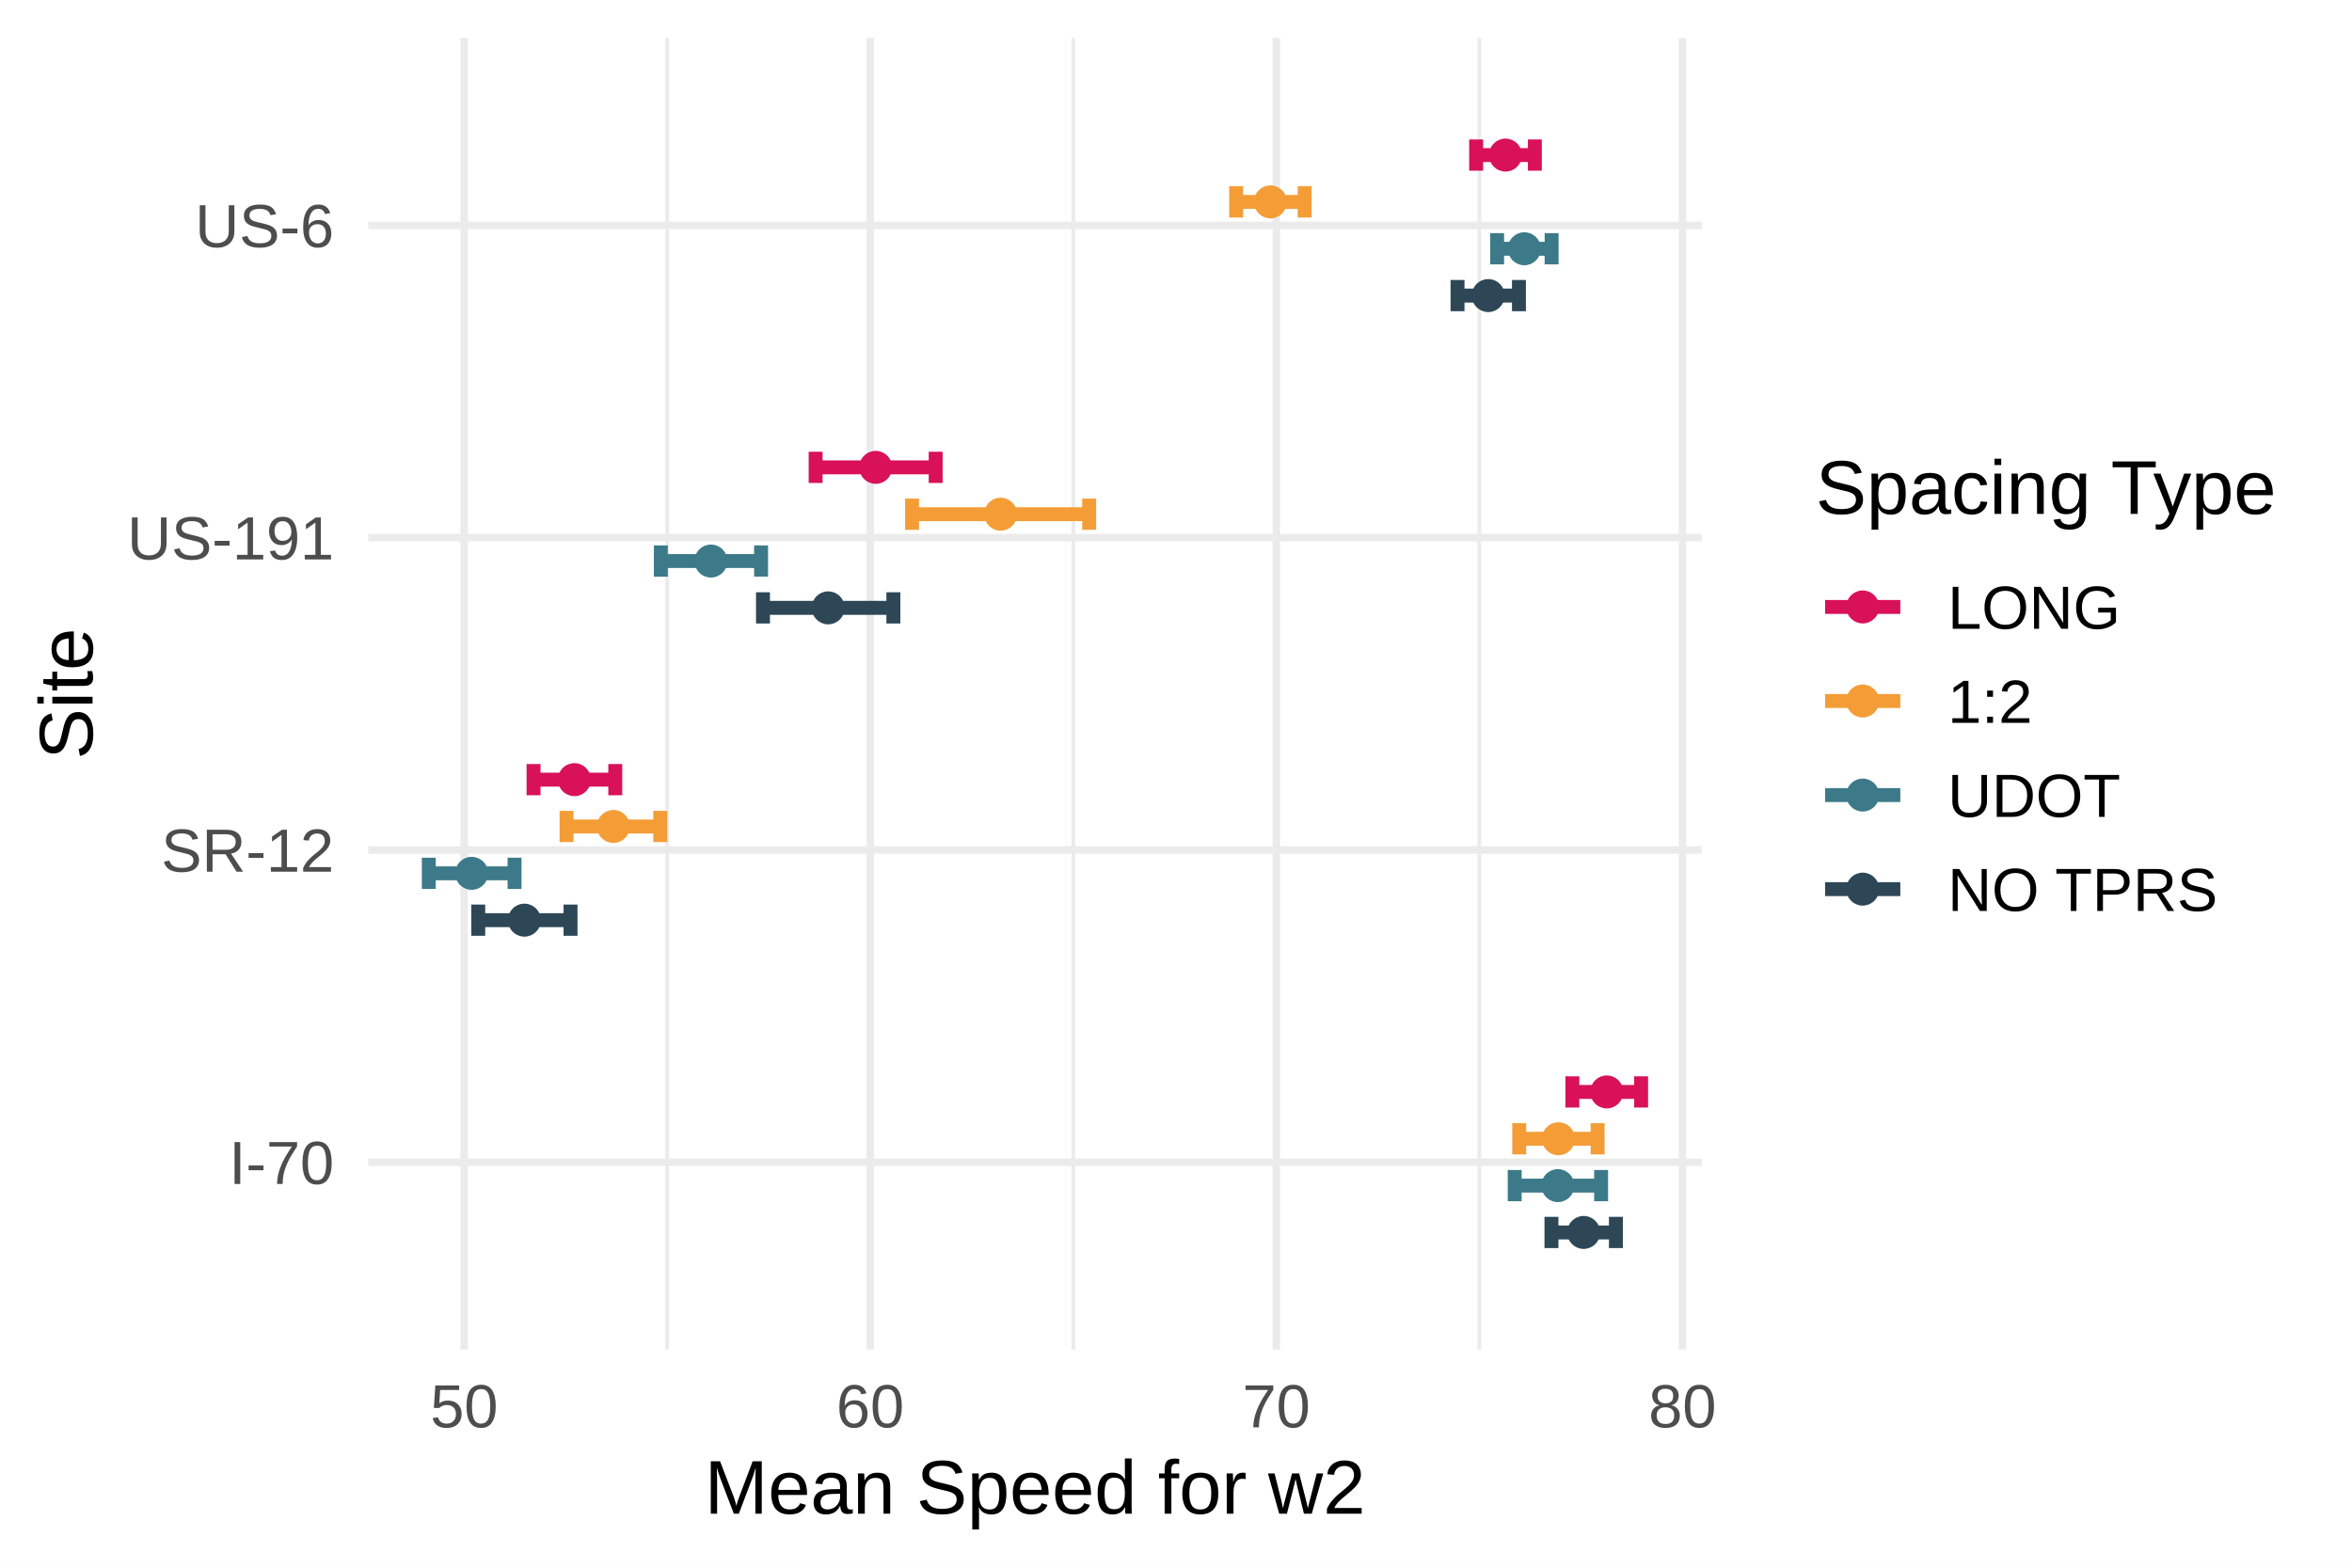
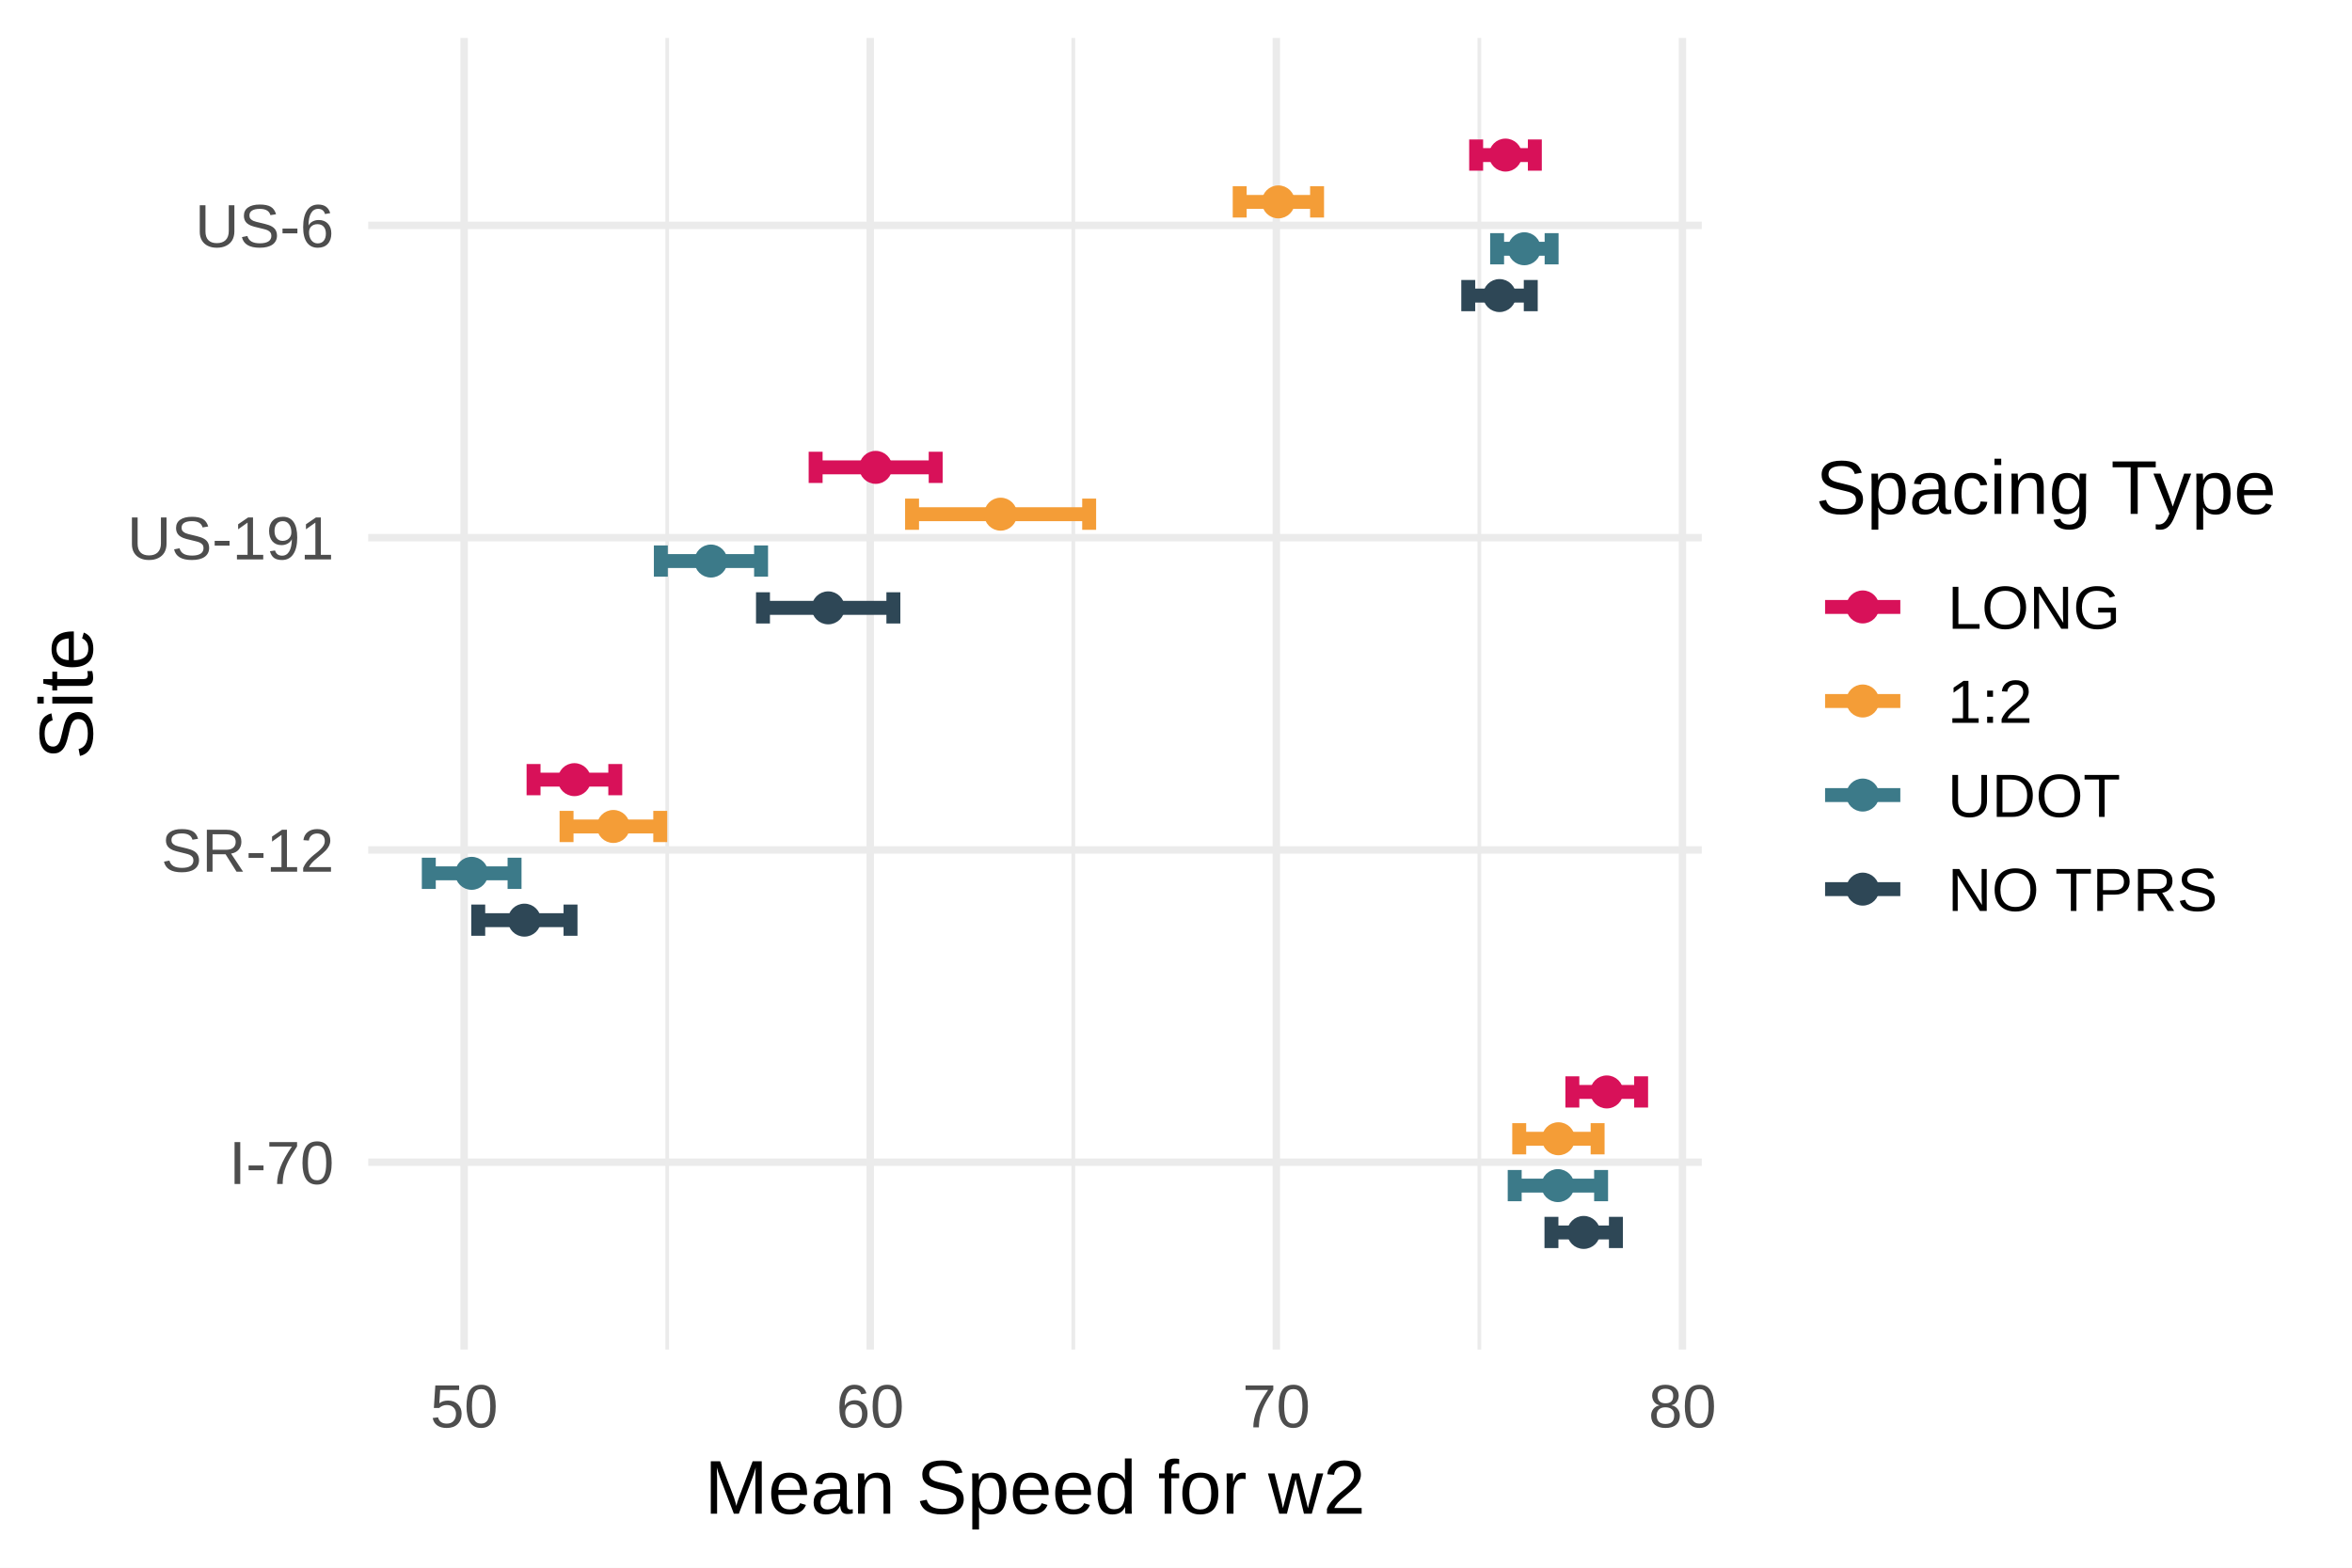
<svg xmlns="http://www.w3.org/2000/svg" width="432.00pt" height="288.00pt" viewBox="0 0 432.00 288.00">
  <g class="svglite">
    <defs>
      <style type="text/css">
    .svglite line, .svglite polyline, .svglite polygon, .svglite path, .svglite rect, .svglite circle {
      fill: none;
      stroke: #000000;
      stroke-linecap: round;
      stroke-linejoin: round;
      stroke-miterlimit: 10.00;
    }
    .svglite text {
      white-space: pre;
    }
    .svglite g.glyphgroup path {
      fill: inherit;
      stroke: none;
    }
  </style>
    </defs>
    <rect width="100%" height="100%" style="stroke: none; fill: #FFFFFF;" />
    <defs>
      <clipPath id="cpMC4wMHw0MzIuMDB8MC4wMHwyODguMDA=">
        <rect x="0.00" y="0.00" width="432.00" height="288.00" />
      </clipPath>
    </defs>
    <g clip-path="url(#cpMC4wMHw0MzIuMDB8MC4wMHwyODguMDA=)">
      <rect x="0.00" y="0.00" width="432.00" height="288.00" style="stroke-width: 1.36; stroke: none; fill: #FFFFFF;" />
    </g>
    <defs>
      <clipPath id="cpNjcuNjN8MzEyLjU3fDYuOTd8MjQ3Ljkz">
        <rect x="67.63" y="6.97" width="244.94" height="240.95" />
      </clipPath>
    </defs>
    <g clip-path="url(#cpNjcuNjN8MzEyLjU3fDYuOTd8MjQ3Ljkz)">
      <polyline points="122.55,247.93 122.55,6.97 " style="stroke-width: 0.68; stroke: #EBEBEB; stroke-linecap: butt;" />
      <polyline points="197.14,247.93 197.14,6.97 " style="stroke-width: 0.68; stroke: #EBEBEB; stroke-linecap: butt;" />
      <polyline points="271.72,247.93 271.72,6.97 " style="stroke-width: 0.68; stroke: #EBEBEB; stroke-linecap: butt;" />
      <polyline points="67.63,213.51 312.57,213.51 " style="stroke-width: 1.36; stroke: #EBEBEB; stroke-linecap: butt;" />
      <polyline points="67.63,156.14 312.57,156.14 " style="stroke-width: 1.36; stroke: #EBEBEB; stroke-linecap: butt;" />
      <polyline points="67.63,98.77 312.57,98.77 " style="stroke-width: 1.36; stroke: #EBEBEB; stroke-linecap: butt;" />
      <polyline points="67.63,41.40 312.57,41.40 " style="stroke-width: 1.36; stroke: #EBEBEB; stroke-linecap: butt;" />
      <polyline points="85.25,247.93 85.25,6.97 " style="stroke-width: 1.36; stroke: #EBEBEB; stroke-linecap: butt;" />
      <polyline points="159.84,247.93 159.84,6.97 " style="stroke-width: 1.36; stroke: #EBEBEB; stroke-linecap: butt;" />
      <polyline points="234.43,247.93 234.43,6.97 " style="stroke-width: 1.36; stroke: #EBEBEB; stroke-linecap: butt;" />
      <polyline points="309.02,247.93 309.02,6.97 " style="stroke-width: 1.36; stroke: #EBEBEB; stroke-linecap: butt;" />
      <polyline points="94.51,163.31 94.51,157.57 " style="stroke-width: 2.56; stroke: #3C7A89; stroke-linecap: butt;" />
      <polyline points="94.51,160.44 78.76,160.44 " style="stroke-width: 2.56; stroke: #3C7A89; stroke-linecap: butt;" />
      <polyline points="78.76,163.31 78.76,157.57 " style="stroke-width: 2.56; stroke: #3C7A89; stroke-linecap: butt;" />
      <polyline points="104.79,171.91 104.79,166.18 " style="stroke-width: 2.56; stroke: #2E4756; stroke-linecap: butt;" />
      <polyline points="104.79,169.04 87.84,169.04 " style="stroke-width: 2.56; stroke: #2E4756; stroke-linecap: butt;" />
      <polyline points="87.84,171.91 87.84,166.18 " style="stroke-width: 2.56; stroke: #2E4756; stroke-linecap: butt;" />
      <polyline points="121.27,154.70 121.27,148.96 " style="stroke-width: 2.56; stroke: #F49D37; stroke-linecap: butt;" />
      <polyline points="121.27,151.83 104.06,151.83 " style="stroke-width: 2.56; stroke: #F49D37; stroke-linecap: butt;" />
      <polyline points="104.06,154.70 104.06,148.96 " style="stroke-width: 2.56; stroke: #F49D37; stroke-linecap: butt;" />
      <polyline points="113.01,146.10 113.01,140.36 " style="stroke-width: 2.56; stroke: #D81159; stroke-linecap: butt;" />
      <polyline points="113.01,143.23 98.00,143.23 " style="stroke-width: 2.56; stroke: #D81159; stroke-linecap: butt;" />
      <polyline points="98.00,146.10 98.00,140.36 " style="stroke-width: 2.56; stroke: #D81159; stroke-linecap: butt;" />
-       <polyline points="239.63,39.96 239.63,34.22 " style="stroke-width: 2.56; stroke: #F49D37; stroke-linecap: butt;" />
-       <polyline points="239.63,37.09 227.05,37.09 " style="stroke-width: 2.56; stroke: #F49D37; stroke-linecap: butt;" />
-       <polyline points="227.05,39.96 227.05,34.22 " style="stroke-width: 2.56; stroke: #F49D37; stroke-linecap: butt;" />
-       <polyline points="278.99,57.17 278.99,51.44 " style="stroke-width: 2.56; stroke: #2E4756; stroke-linecap: butt;" />
-       <polyline points="278.99,54.30 267.71,54.30 " style="stroke-width: 2.56; stroke: #2E4756; stroke-linecap: butt;" />
-       <polyline points="267.71,57.17 267.71,51.44 " style="stroke-width: 2.56; stroke: #2E4756; stroke-linecap: butt;" />
+       <polyline points="241.91,39.96 241.91,34.22 " style="stroke-width: 2.56; stroke: #F49D37; stroke-linecap: butt;" />
+       <polyline points="241.91,37.09 227.70,37.09 " style="stroke-width: 2.56; stroke: #F49D37; stroke-linecap: butt;" />
+       <polyline points="227.70,39.96 227.70,34.22 " style="stroke-width: 2.56; stroke: #F49D37; stroke-linecap: butt;" />
+       <polyline points="281.16,57.17 281.16,51.44 " style="stroke-width: 2.56; stroke: #2E4756; stroke-linecap: butt;" />
+       <polyline points="281.16,54.30 269.68,54.30 " style="stroke-width: 2.56; stroke: #2E4756; stroke-linecap: butt;" />
+       <polyline points="269.68,57.17 269.68,51.44 " style="stroke-width: 2.56; stroke: #2E4756; stroke-linecap: butt;" />
      <polyline points="281.91,31.36 281.91,25.62 " style="stroke-width: 2.56; stroke: #D81159; stroke-linecap: butt;" />
      <polyline points="281.91,28.49 271.13,28.49 " style="stroke-width: 2.56; stroke: #D81159; stroke-linecap: butt;" />
      <polyline points="271.13,31.36 271.13,25.62 " style="stroke-width: 2.56; stroke: #D81159; stroke-linecap: butt;" />
      <polyline points="284.99,48.57 284.99,42.83 " style="stroke-width: 2.56; stroke: #3C7A89; stroke-linecap: butt;" />
      <polyline points="284.99,45.70 274.98,45.70 " style="stroke-width: 2.56; stroke: #3C7A89; stroke-linecap: butt;" />
      <polyline points="274.98,48.57 274.98,42.83 " style="stroke-width: 2.56; stroke: #3C7A89; stroke-linecap: butt;" />
      <polyline points="294.08,220.68 294.08,214.94 " style="stroke-width: 2.56; stroke: #3C7A89; stroke-linecap: butt;" />
      <polyline points="294.08,217.81 278.21,217.81 " style="stroke-width: 2.56; stroke: #3C7A89; stroke-linecap: butt;" />
      <polyline points="278.21,220.68 278.21,214.94 " style="stroke-width: 2.56; stroke: #3C7A89; stroke-linecap: butt;" />
      <polyline points="296.80,229.28 296.80,223.55 " style="stroke-width: 2.56; stroke: #2E4756; stroke-linecap: butt;" />
      <polyline points="296.80,226.41 284.96,226.41 " style="stroke-width: 2.56; stroke: #2E4756; stroke-linecap: butt;" />
      <polyline points="284.96,229.28 284.96,223.55 " style="stroke-width: 2.56; stroke: #2E4756; stroke-linecap: butt;" />
      <polyline points="293.44,212.07 293.44,206.33 " style="stroke-width: 2.56; stroke: #F49D37; stroke-linecap: butt;" />
      <polyline points="293.44,209.20 279.04,209.20 " style="stroke-width: 2.56; stroke: #F49D37; stroke-linecap: butt;" />
      <polyline points="279.04,212.07 279.04,206.33 " style="stroke-width: 2.56; stroke: #F49D37; stroke-linecap: butt;" />
      <polyline points="301.43,203.47 301.43,197.73 " style="stroke-width: 2.56; stroke: #D81159; stroke-linecap: butt;" />
      <polyline points="301.43,200.60 288.80,200.60 " style="stroke-width: 2.56; stroke: #D81159; stroke-linecap: butt;" />
      <polyline points="288.80,203.47 288.80,197.73 " style="stroke-width: 2.56; stroke: #D81159; stroke-linecap: butt;" />
      <polyline points="171.86,88.73 171.86,82.99 " style="stroke-width: 2.56; stroke: #D81159; stroke-linecap: butt;" />
      <polyline points="171.86,85.86 149.81,85.86 " style="stroke-width: 2.56; stroke: #D81159; stroke-linecap: butt;" />
      <polyline points="149.81,88.73 149.81,82.99 " style="stroke-width: 2.56; stroke: #D81159; stroke-linecap: butt;" />
      <polyline points="164.09,114.54 164.09,108.81 " style="stroke-width: 2.56; stroke: #2E4756; stroke-linecap: butt;" />
      <polyline points="164.09,111.67 140.14,111.67 " style="stroke-width: 2.56; stroke: #2E4756; stroke-linecap: butt;" />
      <polyline points="140.14,114.54 140.14,108.81 " style="stroke-width: 2.56; stroke: #2E4756; stroke-linecap: butt;" />
      <polyline points="139.79,105.94 139.79,100.20 " style="stroke-width: 2.56; stroke: #3C7A89; stroke-linecap: butt;" />
      <polyline points="139.79,103.07 121.38,103.07 " style="stroke-width: 2.56; stroke: #3C7A89; stroke-linecap: butt;" />
      <polyline points="121.38,105.94 121.38,100.20 " style="stroke-width: 2.56; stroke: #3C7A89; stroke-linecap: butt;" />
      <polyline points="200.05,97.33 200.05,91.59 " style="stroke-width: 2.56; stroke: #F49D37; stroke-linecap: butt;" />
      <polyline points="200.05,94.46 167.52,94.46 " style="stroke-width: 2.56; stroke: #F49D37; stroke-linecap: butt;" />
      <polyline points="167.52,97.33 167.52,91.59 " style="stroke-width: 2.56; stroke: #F49D37; stroke-linecap: butt;" />
      <circle cx="86.63" cy="160.44" r="2.58" style="stroke-width: 0.90; stroke: #3C7A89; fill: #3C7A89;" />
      <circle cx="96.32" cy="169.04" r="2.58" style="stroke-width: 0.90; stroke: #2E4756; fill: #2E4756;" />
      <circle cx="112.66" cy="151.83" r="2.58" style="stroke-width: 0.90; stroke: #F49D37; fill: #F49D37;" />
      <circle cx="105.50" cy="143.23" r="2.58" style="stroke-width: 0.90; stroke: #D81159; fill: #D81159;" />
-       <circle cx="233.34" cy="37.09" r="2.58" style="stroke-width: 0.90; stroke: #F49D37; fill: #F49D37;" />
-       <circle cx="273.35" cy="54.30" r="2.58" style="stroke-width: 0.90; stroke: #2E4756; fill: #2E4756;" />
+       <circle cx="234.80" cy="37.09" r="2.58" style="stroke-width: 0.90; stroke: #F49D37; fill: #F49D37;" />
+       <circle cx="275.42" cy="54.30" r="2.58" style="stroke-width: 0.90; stroke: #2E4756; fill: #2E4756;" />
      <circle cx="276.52" cy="28.49" r="2.58" style="stroke-width: 0.90; stroke: #D81159; fill: #D81159;" />
      <circle cx="279.98" cy="45.70" r="2.58" style="stroke-width: 0.90; stroke: #3C7A89; fill: #3C7A89;" />
      <circle cx="286.14" cy="217.81" r="2.58" style="stroke-width: 0.90; stroke: #3C7A89; fill: #3C7A89;" />
      <circle cx="290.88" cy="226.41" r="2.58" style="stroke-width: 0.90; stroke: #2E4756; fill: #2E4756;" />
      <circle cx="286.24" cy="209.20" r="2.58" style="stroke-width: 0.90; stroke: #F49D37; fill: #F49D37;" />
      <circle cx="295.12" cy="200.60" r="2.58" style="stroke-width: 0.90; stroke: #D81159; fill: #D81159;" />
      <circle cx="160.84" cy="85.86" r="2.58" style="stroke-width: 0.90; stroke: #D81159; fill: #D81159;" />
      <circle cx="152.12" cy="111.67" r="2.58" style="stroke-width: 0.90; stroke: #2E4756; fill: #2E4756;" />
      <circle cx="130.58" cy="103.07" r="2.58" style="stroke-width: 0.90; stroke: #3C7A89; fill: #3C7A89;" />
      <circle cx="183.79" cy="94.46" r="2.58" style="stroke-width: 0.90; stroke: #F49D37; fill: #F49D37;" />
    </g>
    <g clip-path="url(#cpMC4wMHw0MzIuMDB8MC4wMHwyODguMDA=)">
      <text x="61.35" y="217.51" text-anchor="end" style="font-size: 11.20px;fill: #4D4D4D; font-family: &quot;Arial&quot;;" textLength="19.27px" lengthAdjust="spacingAndGlyphs">I-70</text>
      <text x="61.35" y="160.14" text-anchor="end" style="font-size: 11.20px;fill: #4D4D4D; font-family: &quot;Arial&quot;;" textLength="31.70px" lengthAdjust="spacingAndGlyphs">SR-12</text>
      <text x="61.35" y="102.77" text-anchor="end" style="font-size: 11.20px;fill: #4D4D4D; font-family: &quot;Arial&quot;;" textLength="37.92px" lengthAdjust="spacingAndGlyphs">US-191</text>
      <text x="61.35" y="45.40" text-anchor="end" style="font-size: 11.20px;fill: #4D4D4D; font-family: &quot;Arial&quot;;" textLength="25.48px" lengthAdjust="spacingAndGlyphs">US-6</text>
      <text x="85.25" y="262.22" text-anchor="middle" style="font-size: 11.20px;fill: #4D4D4D; font-family: &quot;Arial&quot;;" textLength="12.44px" lengthAdjust="spacingAndGlyphs">50</text>
      <text x="159.84" y="262.22" text-anchor="middle" style="font-size: 11.20px;fill: #4D4D4D; font-family: &quot;Arial&quot;;" textLength="12.44px" lengthAdjust="spacingAndGlyphs">60</text>
      <text x="234.43" y="262.22" text-anchor="middle" style="font-size: 11.20px;fill: #4D4D4D; font-family: &quot;Arial&quot;;" textLength="12.44px" lengthAdjust="spacingAndGlyphs">70</text>
      <text x="309.02" y="262.22" text-anchor="middle" style="font-size: 11.20px;fill: #4D4D4D; font-family: &quot;Arial&quot;;" textLength="12.44px" lengthAdjust="spacingAndGlyphs">80</text>
      <text x="190.10" y="278.08" text-anchor="middle" style="font-size: 14.00px; font-family: &quot;Arial&quot;;" textLength="121.36px" lengthAdjust="spacingAndGlyphs">Mean Speed for w2</text>
      <text transform="translate(17.00,127.45) rotate(-90)" text-anchor="middle" style="font-size: 14.00px; font-family: &quot;Arial&quot;;" textLength="24.12px" lengthAdjust="spacingAndGlyphs">Site</text>
      <text x="333.49" y="94.41" style="font-size: 14.00px; font-family: &quot;Arial&quot;;" textLength="84.56px" lengthAdjust="spacingAndGlyphs">Spacing Type</text>
      <line x1="335.22" y1="111.50" x2="349.04" y2="111.50" style="stroke-width: 2.56; stroke: #D81159; stroke-linecap: butt;" />
      <circle cx="342.13" cy="111.50" r="2.58" style="stroke-width: 0.90; stroke: #D81159; fill: #D81159;" />
      <line x1="335.22" y1="128.78" x2="349.04" y2="128.78" style="stroke-width: 2.56; stroke: #F49D37; stroke-linecap: butt;" />
      <circle cx="342.13" cy="128.78" r="2.58" style="stroke-width: 0.90; stroke: #F49D37; fill: #F49D37;" />
      <line x1="335.22" y1="146.06" x2="349.04" y2="146.06" style="stroke-width: 2.56; stroke: #3C7A89; stroke-linecap: butt;" />
      <circle cx="342.13" cy="146.06" r="2.58" style="stroke-width: 0.90; stroke: #3C7A89; fill: #3C7A89;" />
      <line x1="335.22" y1="163.34" x2="349.04" y2="163.34" style="stroke-width: 2.56; stroke: #2E4756; stroke-linecap: butt;" />
      <circle cx="342.13" cy="163.34" r="2.58" style="stroke-width: 0.90; stroke: #2E4756; fill: #2E4756;" />
      <text x="357.74" y="115.51" style="font-size: 11.20px; font-family: &quot;Arial&quot;;" textLength="31.70px" lengthAdjust="spacingAndGlyphs">LONG</text>
      <text x="357.74" y="132.79" style="font-size: 11.20px; font-family: &quot;Arial&quot;;" textLength="15.55px" lengthAdjust="spacingAndGlyphs">1:2</text>
      <text x="357.74" y="150.07" style="font-size: 11.20px; font-family: &quot;Arial&quot;;" textLength="31.69px" lengthAdjust="spacingAndGlyphs">UDOT</text>
      <text x="357.74" y="167.35" style="font-size: 11.20px; font-family: &quot;Arial&quot;;" textLength="49.53px" lengthAdjust="spacingAndGlyphs">NO TPRS</text>
    </g>
  </g>
</svg>
